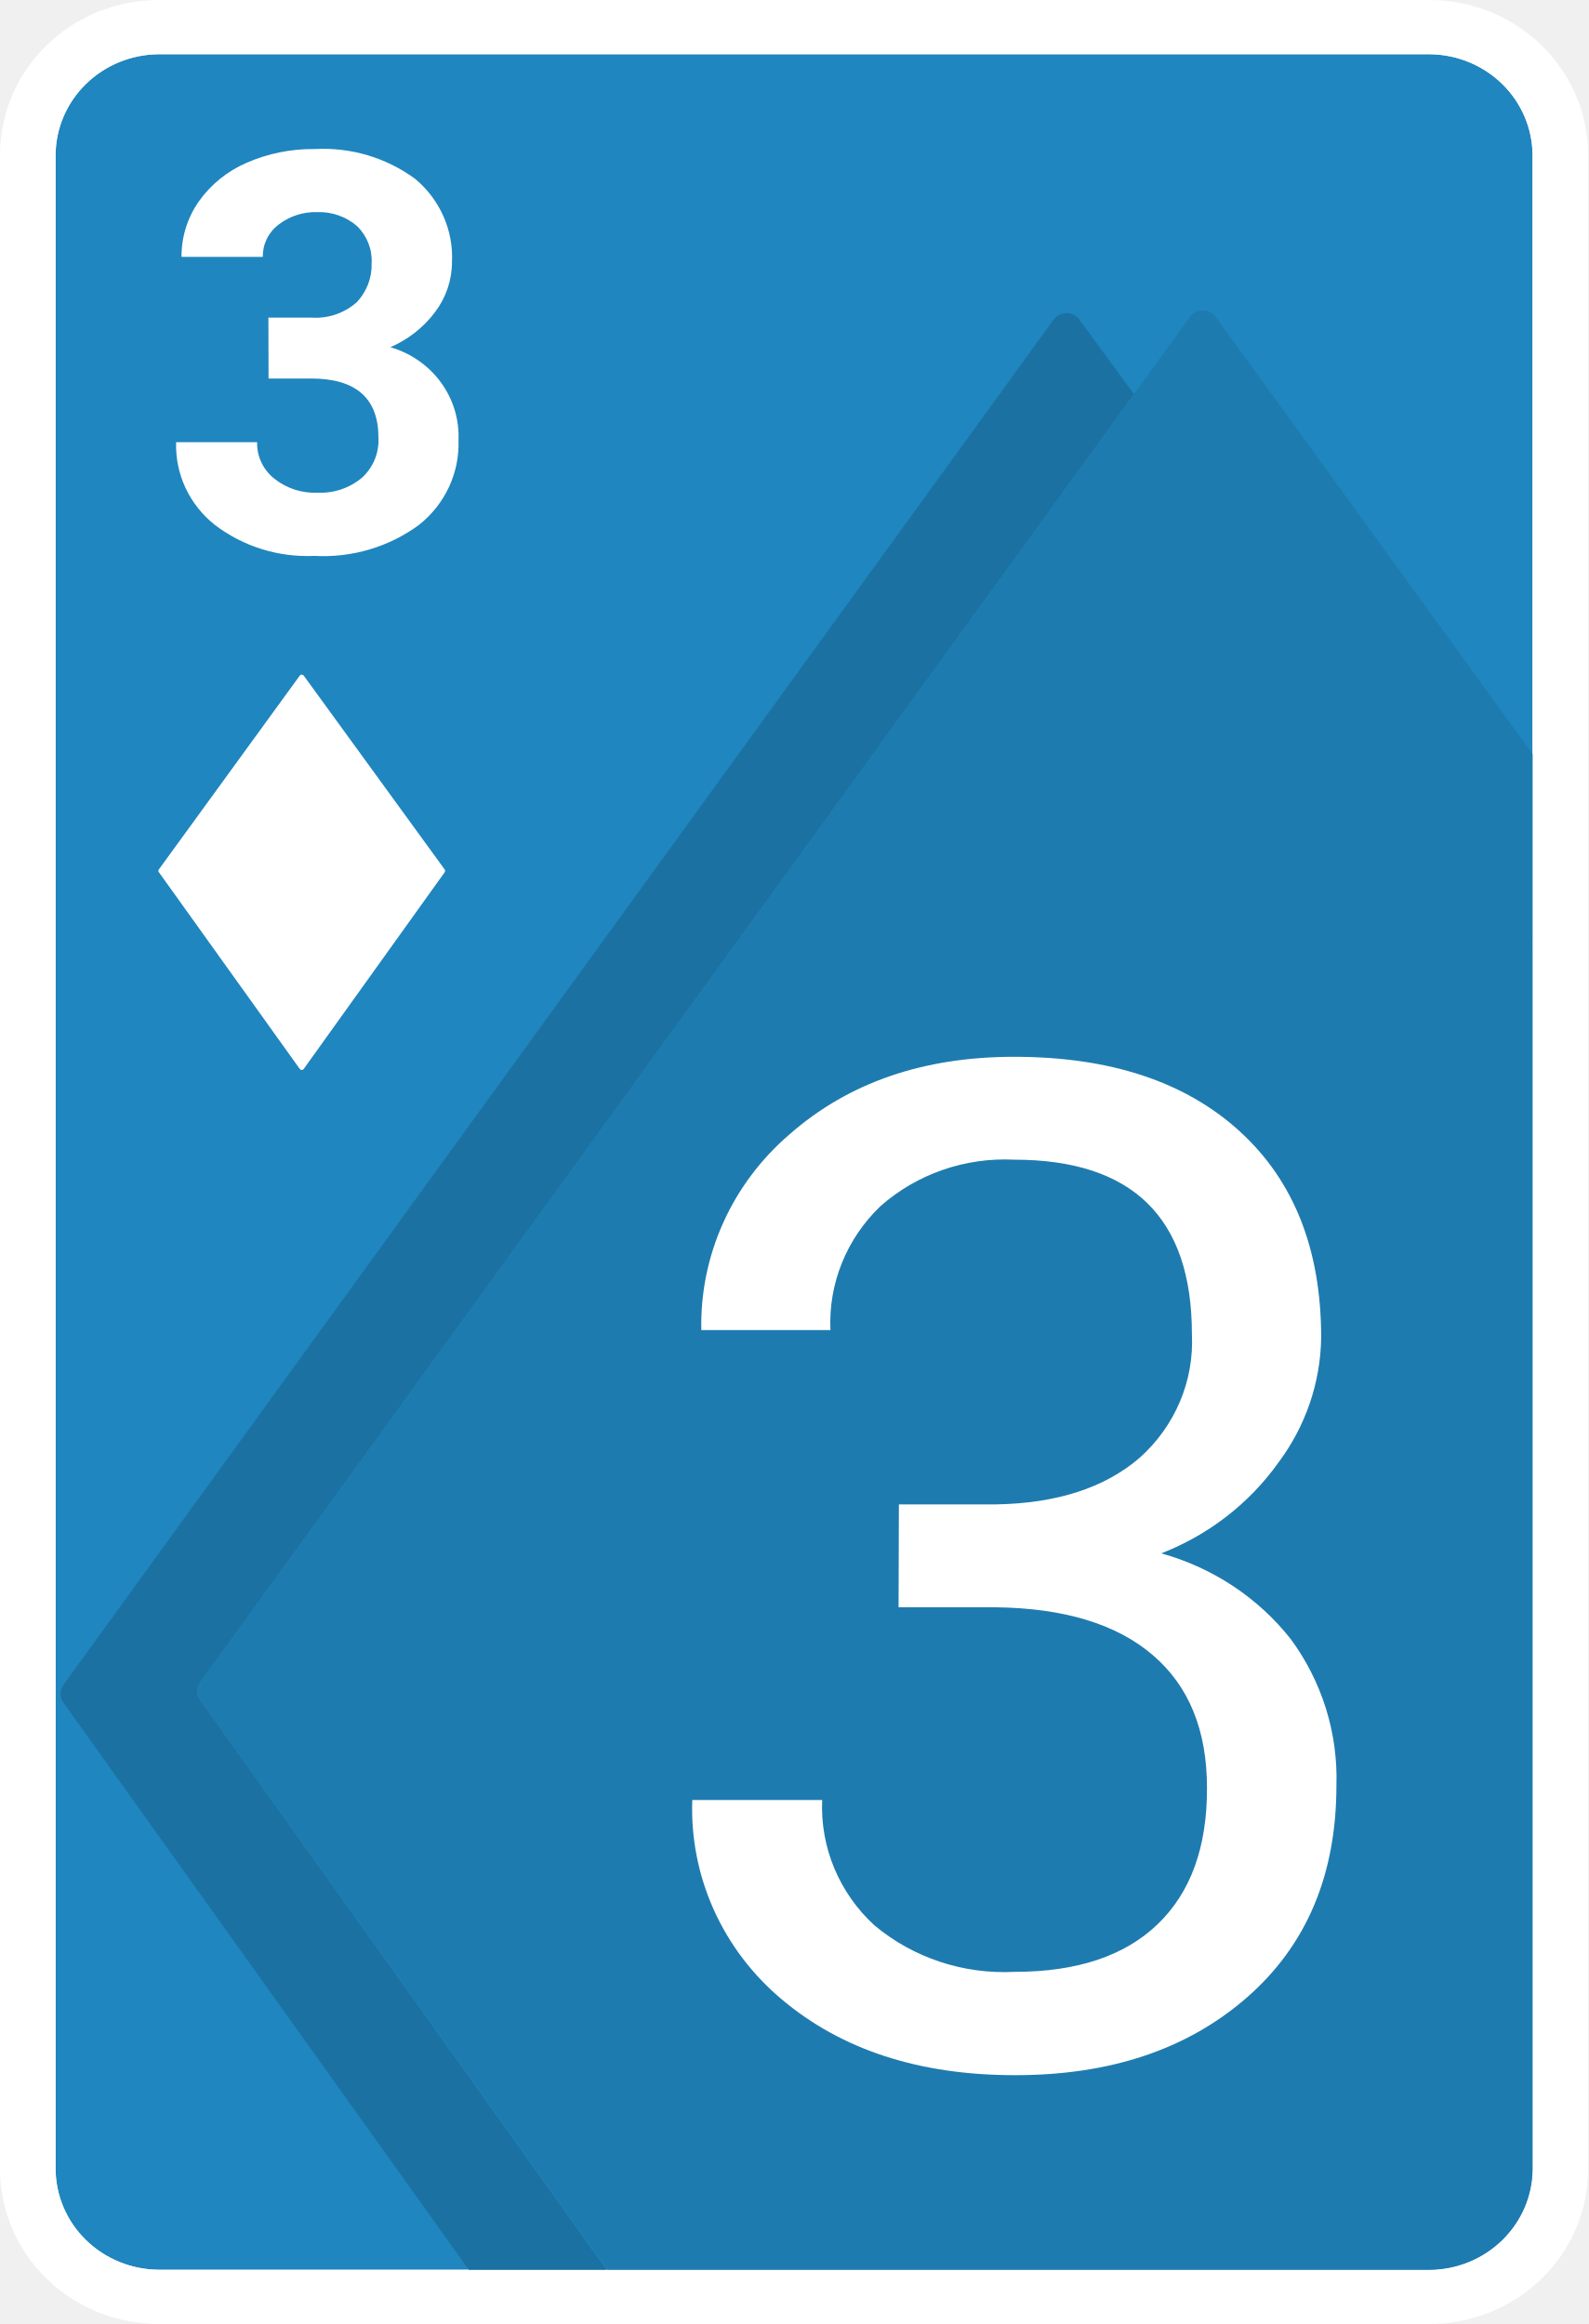
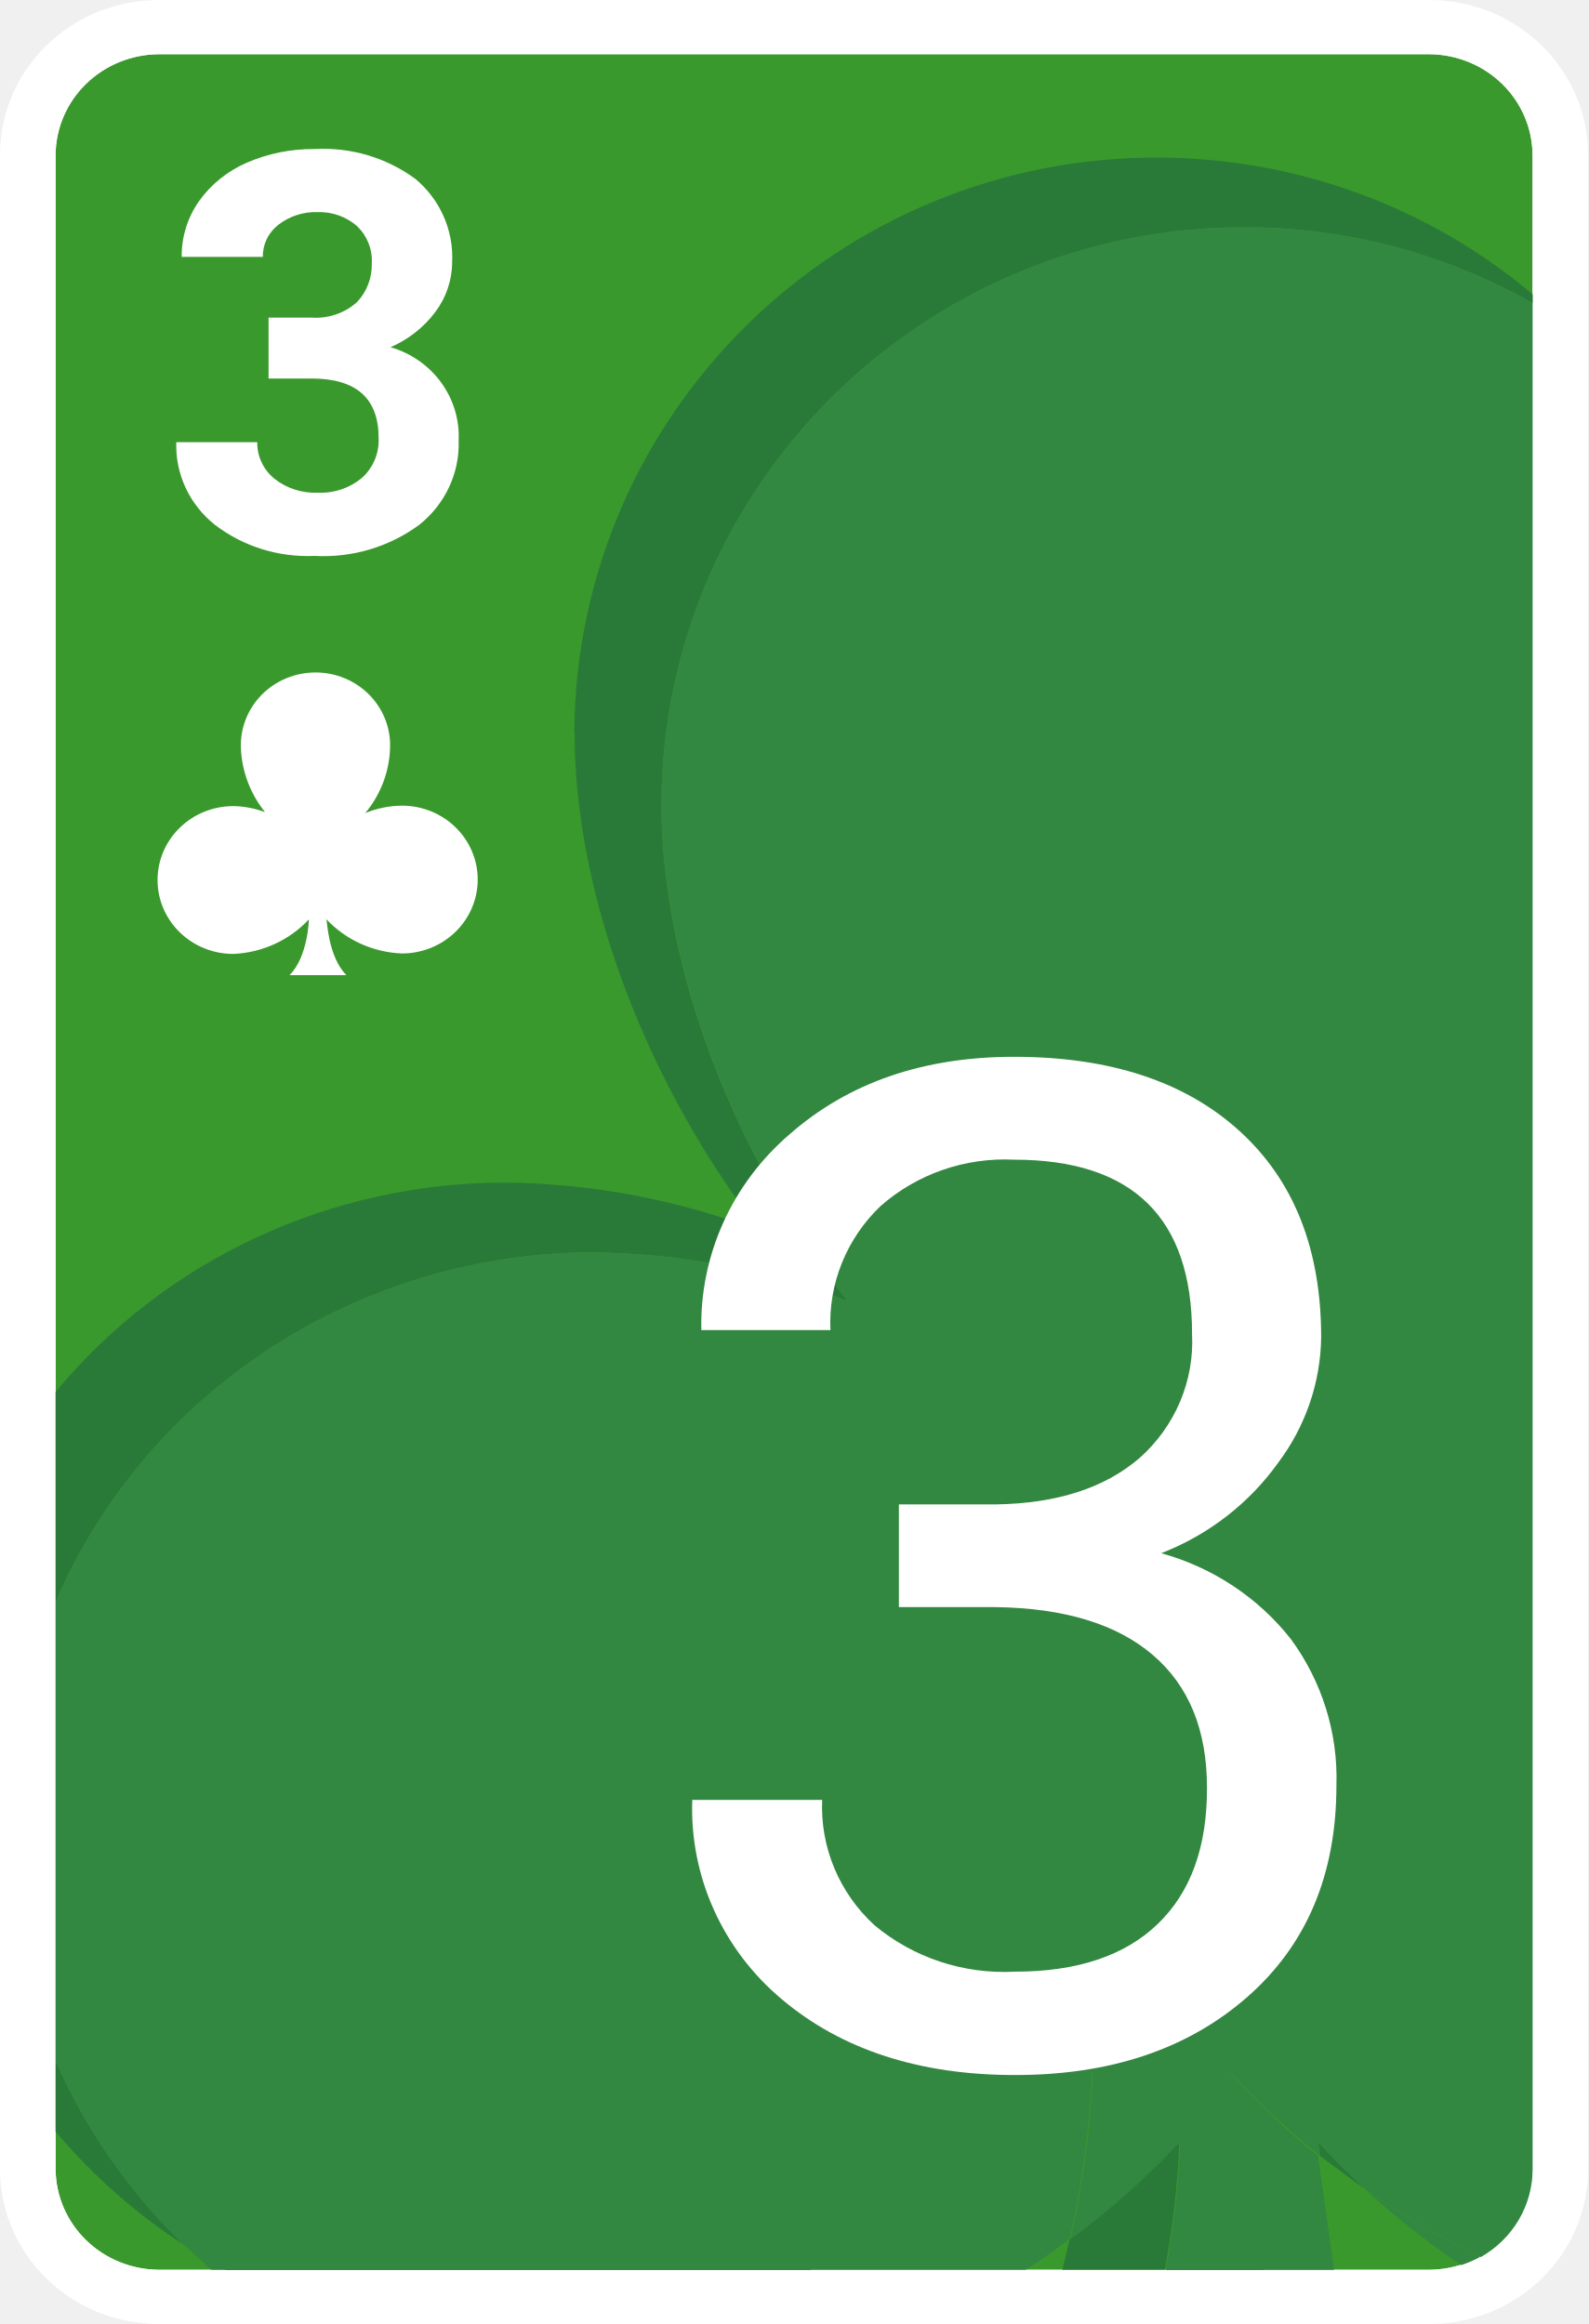
<svg xmlns="http://www.w3.org/2000/svg" width="550" height="805" viewBox="0 0 550 805" fill="none">
-   <g clip-path="url(#clip0_16_153)">
-     <path d="M530.75 751.333C530.692 760.567 526.907 769.407 520.215 775.937C513.523 782.467 504.464 786.16 495 786.216H55C45.536 786.16 36.477 782.467 29.785 775.937C23.093 769.407 19.308 760.567 19.25 751.333V53.666C19.308 44.432 23.093 35.592 29.785 29.062C36.477 22.533 45.536 18.84 55 18.783H495C504.464 18.84 513.523 22.533 520.215 29.062C526.907 35.592 530.692 44.432 530.75 53.666V751.333Z" fill="#1F86BF" />
+   <g clip-path="url(#clip0_34_582)">
+     <path d="M530.75 751.333C530.692 760.568 526.907 769.407 520.215 775.937C513.523 782.467 504.464 786.16 495 786.217H55C45.536 786.16 36.477 782.467 29.785 775.937C23.093 769.407 19.308 760.568 19.25 751.333V53.666C19.308 44.432 23.093 35.592 29.785 29.062C36.477 22.533 45.536 18.84 55 18.783H495C504.464 18.84 513.523 22.533 520.215 29.062C526.907 35.592 530.692 44.432 530.75 53.666V751.333Z" fill="#3A992C" />
    <path d="M495 0H55C40.413 0 26.424 5.654 16.109 15.719C5.795 25.783 0 39.433 0 53.667L0 751.333C0 765.567 5.795 779.217 16.109 789.281C26.424 799.346 40.413 805 55 805H495C509.587 805 523.576 799.346 533.891 789.281C544.205 779.217 550 765.567 550 751.333V53.667C550 39.433 544.205 25.783 533.891 15.719C523.576 5.654 509.587 0 495 0ZM530.75 751.333C530.692 760.568 526.907 769.408 520.215 775.937C513.523 782.467 504.464 786.16 495 786.217H55C45.536 786.16 36.477 782.467 29.785 775.937C23.093 769.408 19.308 760.568 19.25 751.333V53.667C19.308 44.432 23.093 35.592 29.785 29.063C36.477 22.533 45.536 18.84 55 18.783H495C504.464 18.84 513.523 22.533 520.215 29.063C526.907 35.592 530.692 44.432 530.75 53.667V751.333Z" fill="white" />
-     <path d="M69.3 588.885C68.649 587.981 68.3 586.903 68.3 585.799C68.3 584.694 68.649 583.617 69.3 582.713L392.7 136.528L374 110.983C373.504 110.218 372.818 109.588 372.005 109.152C371.193 108.715 370.28 108.486 369.353 108.486C368.425 108.486 367.512 108.715 366.7 109.152C365.887 109.588 365.201 110.218 364.705 110.983L22 583.572C21.337 584.481 20.98 585.569 20.98 586.684C20.98 587.8 21.337 588.888 22 589.797L162.36 786.217H210.045L69.3 588.885Z" fill="#1B71A1" />
-     <path d="M411.95 110.016L392.7 136.474L530.75 326.83V261.195L421.19 110.016C420.694 109.251 420.008 108.622 419.195 108.185C418.383 107.748 417.47 107.52 416.542 107.52C415.615 107.52 414.702 107.748 413.89 108.185C413.077 108.622 412.391 109.251 411.895 110.016H411.95ZM69.3 582.712C68.649 583.616 68.3 584.694 68.3 585.798C68.3 586.903 68.649 587.98 69.3 588.884L210.32 786.216H495C504.464 786.16 513.523 782.467 520.215 775.937C526.907 769.407 530.692 760.567 530.75 751.333V326.937L392.7 136.528L69.3 582.712Z" fill="#1E7BAF" />
-     <path d="M92.95 110.017H107.8C110.667 110.217 113.546 109.845 116.26 108.922C118.974 107.999 121.467 106.546 123.585 104.65C127.018 101 128.853 96.185 128.7 91.233C128.836 88.852 128.456 86.468 127.584 84.24C126.712 82.011 125.368 79.987 123.64 78.3C119.869 75.051 114.973 73.324 109.945 73.47C105.093 73.315 100.341 74.835 96.525 77.763C94.772 79.082 93.361 80.784 92.406 82.732C91.451 84.68 90.978 86.82 91.025 88.979H62.865C62.809 82.129 64.901 75.425 68.86 69.767C72.998 63.918 78.707 59.295 85.36 56.404C92.76 53.167 100.791 51.537 108.9 51.627C121.458 50.926 133.861 54.617 143.88 62.039C148.083 65.575 151.405 69.997 153.597 74.972C155.789 79.946 156.792 85.342 156.53 90.75C156.526 97.012 154.463 103.106 150.645 108.138C146.667 113.429 141.339 117.61 135.19 120.267C142.236 122.305 148.383 126.579 152.657 132.411C156.931 138.244 159.088 145.303 158.785 152.467C158.985 158.06 157.853 163.623 155.476 168.717C153.1 173.811 149.545 178.297 145.09 181.823C134.706 189.463 121.884 193.266 108.9 192.556C96.459 193.121 84.223 189.312 74.415 181.823C70.064 178.38 66.588 174.002 64.259 169.03C61.931 164.058 60.814 158.628 60.995 153.165H89.045C88.978 155.584 89.484 157.985 90.524 160.182C91.564 162.378 93.109 164.311 95.04 165.83C99.23 169.175 104.537 170.894 109.945 170.66C115.669 170.924 121.273 168.999 125.565 165.293C127.419 163.531 128.869 161.405 129.817 159.055C130.765 156.705 131.191 154.185 131.065 151.662C131.065 137.995 123.328 131.143 107.855 131.108H93.005L92.95 110.017ZM311.3 521.103H344.85C365.97 520.746 382.562 515.379 394.625 505.003C400.706 499.594 405.486 492.941 408.624 485.519C411.762 478.096 413.179 470.089 412.775 462.07C412.775 421.82 392.242 401.695 351.175 401.695C334.179 400.866 317.541 406.657 304.92 417.795C299.102 423.361 294.552 430.062 291.567 437.46C288.582 444.857 287.228 452.786 287.595 460.728H242.88C242.601 447.93 245.193 435.226 250.476 423.509C255.758 411.791 263.603 401.342 273.46 392.894C293.847 375.005 319.752 366.06 351.175 366.06C384.395 366.06 410.428 374.647 429.275 391.82C448.122 408.994 457.545 432.822 457.545 463.304C457.332 478.913 452.141 494.069 442.695 506.667C432.626 520.779 418.531 531.696 402.16 538.062C420.003 543.014 435.739 553.439 447.04 567.793C457.857 582.532 463.404 600.335 462.825 618.455C462.825 649.331 452.522 673.785 431.915 691.817C411.308 709.849 384.487 718.847 351.45 718.811C318.45 718.811 291.573 710.082 270.82 692.622C260.652 684.117 252.579 673.487 247.199 661.52C241.819 649.554 239.272 636.558 239.745 623.499H284.735C284.374 631.58 285.804 639.642 288.927 647.134C292.049 654.627 296.792 661.374 302.83 666.916C316.312 678.183 333.725 683.949 351.45 683.016C373.01 683.016 389.51 677.506 400.95 666.486C412.39 655.467 418.073 639.725 418 619.26C418 599.296 411.73 583.965 399.19 573.267C386.65 562.534 368.5 557.024 344.74 556.738H311.19L311.3 521.103ZM154 301.177L105.16 233.987C105.083 233.887 104.983 233.806 104.869 233.75C104.754 233.694 104.628 233.665 104.5 233.665C104.372 233.665 104.246 233.694 104.131 233.75C104.016 233.806 103.917 233.887 103.84 233.987L55 301.177C54.897 301.308 54.842 301.469 54.842 301.634C54.842 301.798 54.897 301.959 55 302.09L103.84 370.3C103.917 370.4 104.016 370.481 104.131 370.537C104.246 370.593 104.372 370.622 104.5 370.622C104.628 370.622 104.754 370.593 104.869 370.537C104.983 370.481 105.083 370.4 105.16 370.3L154 302.143C154.103 302.012 154.158 301.852 154.158 301.687C154.158 301.522 154.103 301.362 154 301.231V301.177Z" fill="white" />
+     <path d="M370.48 775.483L367.895 786.216H403.425C406.154 771.499 407.845 756.616 408.485 741.673C396.936 754.085 384.211 765.405 370.48 775.483ZM63.58 777.415C44.731 759.19 29.677 737.576 19.25 713.766V738.346C31.96 753.437 46.878 766.619 63.525 777.469L63.58 777.415ZM456.28 741.834C456.752 743.423 457.01 745.064 457.05 746.718L472.615 758.256L456.28 741.834ZM198.99 254.004C198.99 311.427 225.005 377.062 263.34 426.435C235.292 415.681 205.474 409.989 175.34 409.637C145.424 409.575 115.873 416.055 88.861 428.602C61.849 441.149 38.063 459.444 19.25 482.141V554.967C34.637 519.147 60.505 488.547 93.618 466.994C126.731 445.441 165.621 433.891 205.425 433.787C235.557 434.161 265.37 439.851 293.425 450.585C254.925 401.212 228.855 335.524 229.075 278.154C229.625 167.064 320.925 78.246 431.805 78.729C466.6 78.854 500.746 87.924 530.805 105.025V101.966C494.89 71.604 449.02 54.794 401.5 54.579C290.62 54.042 199.43 142.914 198.88 254.004H198.99Z" fill="#297A38" />
+     <path d="M378.235 717.523C350.826 746.715 317.559 770.097 280.5 786.217H355.19C360.69 782.836 365.475 779.24 370.48 775.483C374.765 756.398 377.359 736.989 378.235 717.47V717.523ZM425.975 717.738C428.291 740.789 432.075 763.678 437.305 786.27H462L456.5 746.825C445.529 737.959 435.319 728.231 425.975 717.738ZM506 784.607C508.285 783.857 510.494 782.905 512.6 781.762C498.729 774.944 485.4 767.122 472.725 758.364C483.148 767.889 494.269 776.66 506 784.607ZM73.15 786.217H78.21L63.58 777.469L73.15 786.217Z" fill="#328840" />
+     <path d="M229.075 278.154C229.075 335.578 255.09 401.266 293.425 450.585C265.37 439.852 235.557 434.161 205.425 433.788C165.621 433.891 126.731 445.442 93.618 466.995C60.505 488.548 34.637 519.147 19.25 554.967V713.767C29.642 737.629 44.678 759.299 63.525 777.576C68.255 780.689 73.15 783.641 78.155 786.324H280.5C317.662 770.22 351.026 746.818 378.51 717.577C377.637 737.114 375.043 756.542 370.755 775.644C384.488 765.55 397.213 754.212 408.76 741.781C408.12 756.724 406.429 771.607 403.7 786.324H437.58C432.35 763.731 428.566 740.843 426.25 717.792C435.734 728.302 446.091 738.031 457.215 746.879C457.175 745.226 456.917 743.584 456.445 741.995C461.56 747.684 467.06 753.104 472.945 758.417C485.62 767.176 498.949 774.997 512.82 781.816C518.287 778.717 522.822 774.269 525.97 768.918C529.117 763.567 530.766 757.503 530.75 751.333V105.026C500.691 87.924 466.545 78.854 431.75 78.729C320.87 78.192 229.625 167.064 229.075 278.154Z" fill="#328840" />
+     <path d="M119.955 337.778H100.265C106.7 331.392 106.975 318.458 106.975 318.458C103.636 322.039 99.603 324.94 95.11 326.994C90.617 329.048 85.752 330.214 80.795 330.426C73.837 330.426 67.164 327.729 62.244 322.928C57.324 318.127 54.56 311.616 54.56 304.827C54.56 298.037 57.324 291.526 62.244 286.725C67.164 281.925 73.837 279.228 80.795 279.228C84.559 279.287 88.283 279.996 91.795 281.321C86.728 275.014 83.806 267.322 83.435 259.317C83.274 255.911 83.822 252.507 85.047 249.313C86.272 246.119 88.148 243.201 90.562 240.735C92.976 238.268 95.877 236.305 99.09 234.964C102.304 233.622 105.763 232.931 109.258 232.931C112.753 232.931 116.211 233.622 119.425 234.964C122.638 236.305 125.539 238.268 127.953 240.735C130.367 243.201 132.243 246.119 133.468 249.313C134.693 252.507 135.241 255.911 135.08 259.317C134.78 267.471 131.769 275.307 126.5 281.643C130.521 279.98 134.838 279.105 139.205 279.067C146.163 279.067 152.836 281.764 157.756 286.564C162.676 291.365 165.44 297.876 165.44 304.666C165.44 311.455 162.676 317.966 157.756 322.767C152.836 327.568 146.163 330.265 139.205 330.265C134.255 330.073 129.393 328.926 124.899 326.89C120.406 324.854 116.37 321.97 113.025 318.404C113.3 318.565 113.52 331.284 119.955 337.778ZM93.005 110.017H107.855C110.722 110.217 113.601 109.845 116.315 108.922C119.029 107.999 121.522 106.545 123.64 104.65C127.073 100.999 128.908 96.185 128.755 91.233C128.894 88.859 128.515 86.483 127.642 84.263C126.77 82.043 125.425 80.028 123.695 78.353C119.945 75.066 115.039 73.316 110 73.469C105.132 73.316 100.363 74.836 96.525 77.763C94.779 79.088 93.373 80.791 92.418 82.737C91.463 84.684 90.987 86.821 91.025 88.979H62.92C62.848 82.134 64.92 75.431 68.86 69.766C73.006 63.926 78.713 59.304 85.36 56.404C92.763 53.178 100.793 51.549 108.9 51.627C121.476 50.917 133.899 54.609 143.935 62.038C148.138 65.574 151.461 69.997 153.652 74.971C155.844 79.946 156.847 85.342 156.585 90.75C156.581 97.011 154.519 103.106 150.7 108.138C146.722 113.429 141.394 117.61 135.245 120.267C142.291 122.304 148.438 126.578 152.712 132.411C156.986 138.244 159.143 145.302 158.84 152.467C159.04 158.06 157.908 163.623 155.532 168.717C153.155 173.811 149.6 178.297 145.145 181.823C134.747 189.475 121.903 193.278 108.9 192.556C96.477 193.113 84.261 189.304 74.47 181.823C70.119 178.38 66.643 174.002 64.314 169.03C61.986 164.058 60.869 158.628 61.05 153.165H89.1C89.055 155.575 89.566 157.964 90.594 160.156C91.622 162.349 93.141 164.287 95.04 165.83C99.26 169.16 104.578 170.877 110 170.66C115.724 170.924 121.328 168.999 125.62 165.293C127.477 163.533 128.929 161.407 129.877 159.057C130.826 156.706 131.249 154.185 131.12 151.662C131.12 137.995 123.402 131.143 107.965 131.108H93.005V110.017ZM311.3 521.103H344.905C366.025 520.781 382.617 515.415 394.68 505.003C400.761 499.594 405.542 492.941 408.679 485.519C411.817 478.096 413.234 470.089 412.83 462.07C412.83 421.82 392.278 401.695 351.175 401.695C334.179 400.866 317.541 406.657 304.92 417.795C299.102 423.361 294.552 430.062 291.567 437.459C288.582 444.857 287.228 452.786 287.595 460.728H242.88C242.601 447.93 245.193 435.226 250.476 423.508C255.758 411.791 263.603 401.341 273.46 392.894C293.847 375.005 319.752 366.06 351.175 366.06C384.395 366.06 410.428 374.629 429.275 391.767C448.122 408.904 457.545 432.732 457.545 463.251C457.332 478.859 452.141 494.015 442.695 506.613C432.626 520.726 418.531 531.642 402.16 538.008C420.003 542.961 435.739 553.385 447.04 567.74C457.857 582.479 463.404 600.281 462.825 618.401C462.825 649.277 452.522 673.731 431.915 691.763C411.308 709.795 384.487 718.793 351.45 718.758C318.45 718.758 291.573 710.028 270.82 692.568C260.652 684.064 252.579 673.433 247.199 661.467C241.82 649.5 239.272 636.505 239.745 623.446H284.735C284.374 631.526 285.804 639.588 288.927 647.081C292.05 654.573 296.792 661.32 302.83 666.862C316.312 678.129 333.725 683.895 351.45 682.962C373.01 682.962 389.51 677.452 400.95 666.433C412.39 655.413 418.073 639.671 418 619.206C418 599.242 411.73 583.911 399.19 573.214C386.65 562.516 368.518 557.006 344.795 556.684H311.3V521.103Z" fill="white" />
  </g>
  <defs>
-     <clipPath id="clip0_16_153">
+     <clipPath id="clip0_34_582">
      <rect width="550" height="805" fill="white" />
    </clipPath>
  </defs>
</svg>
